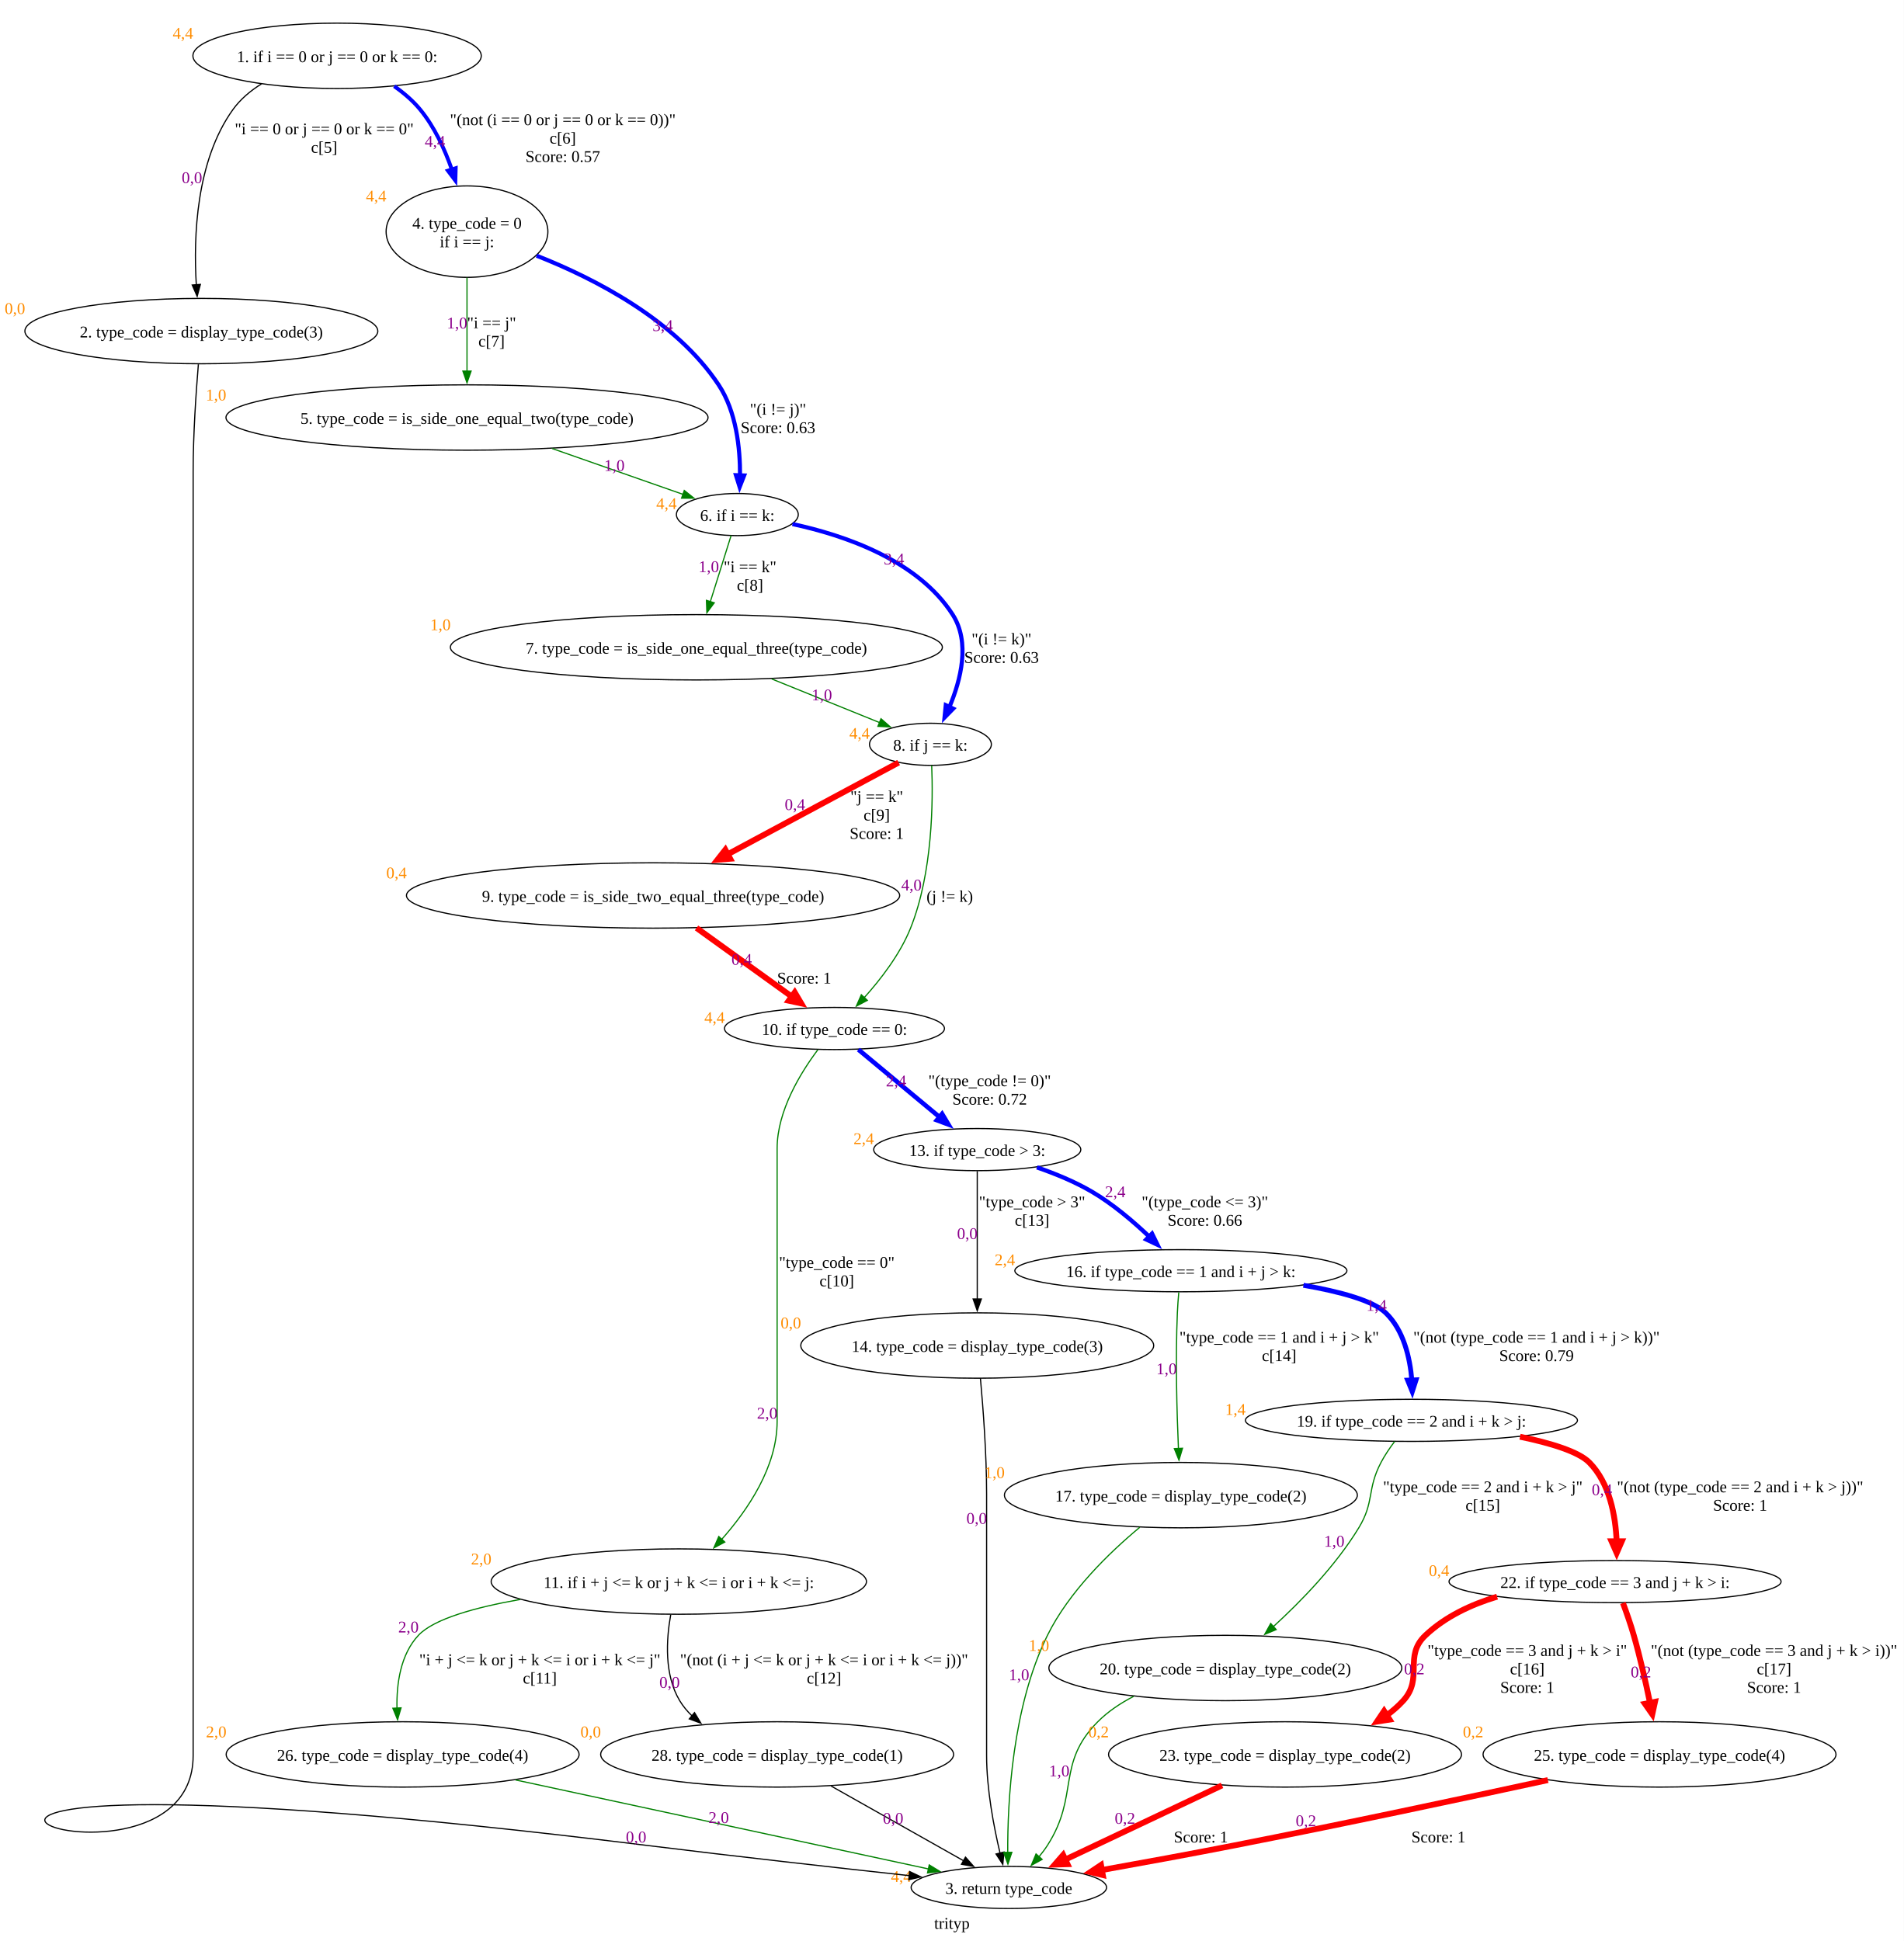
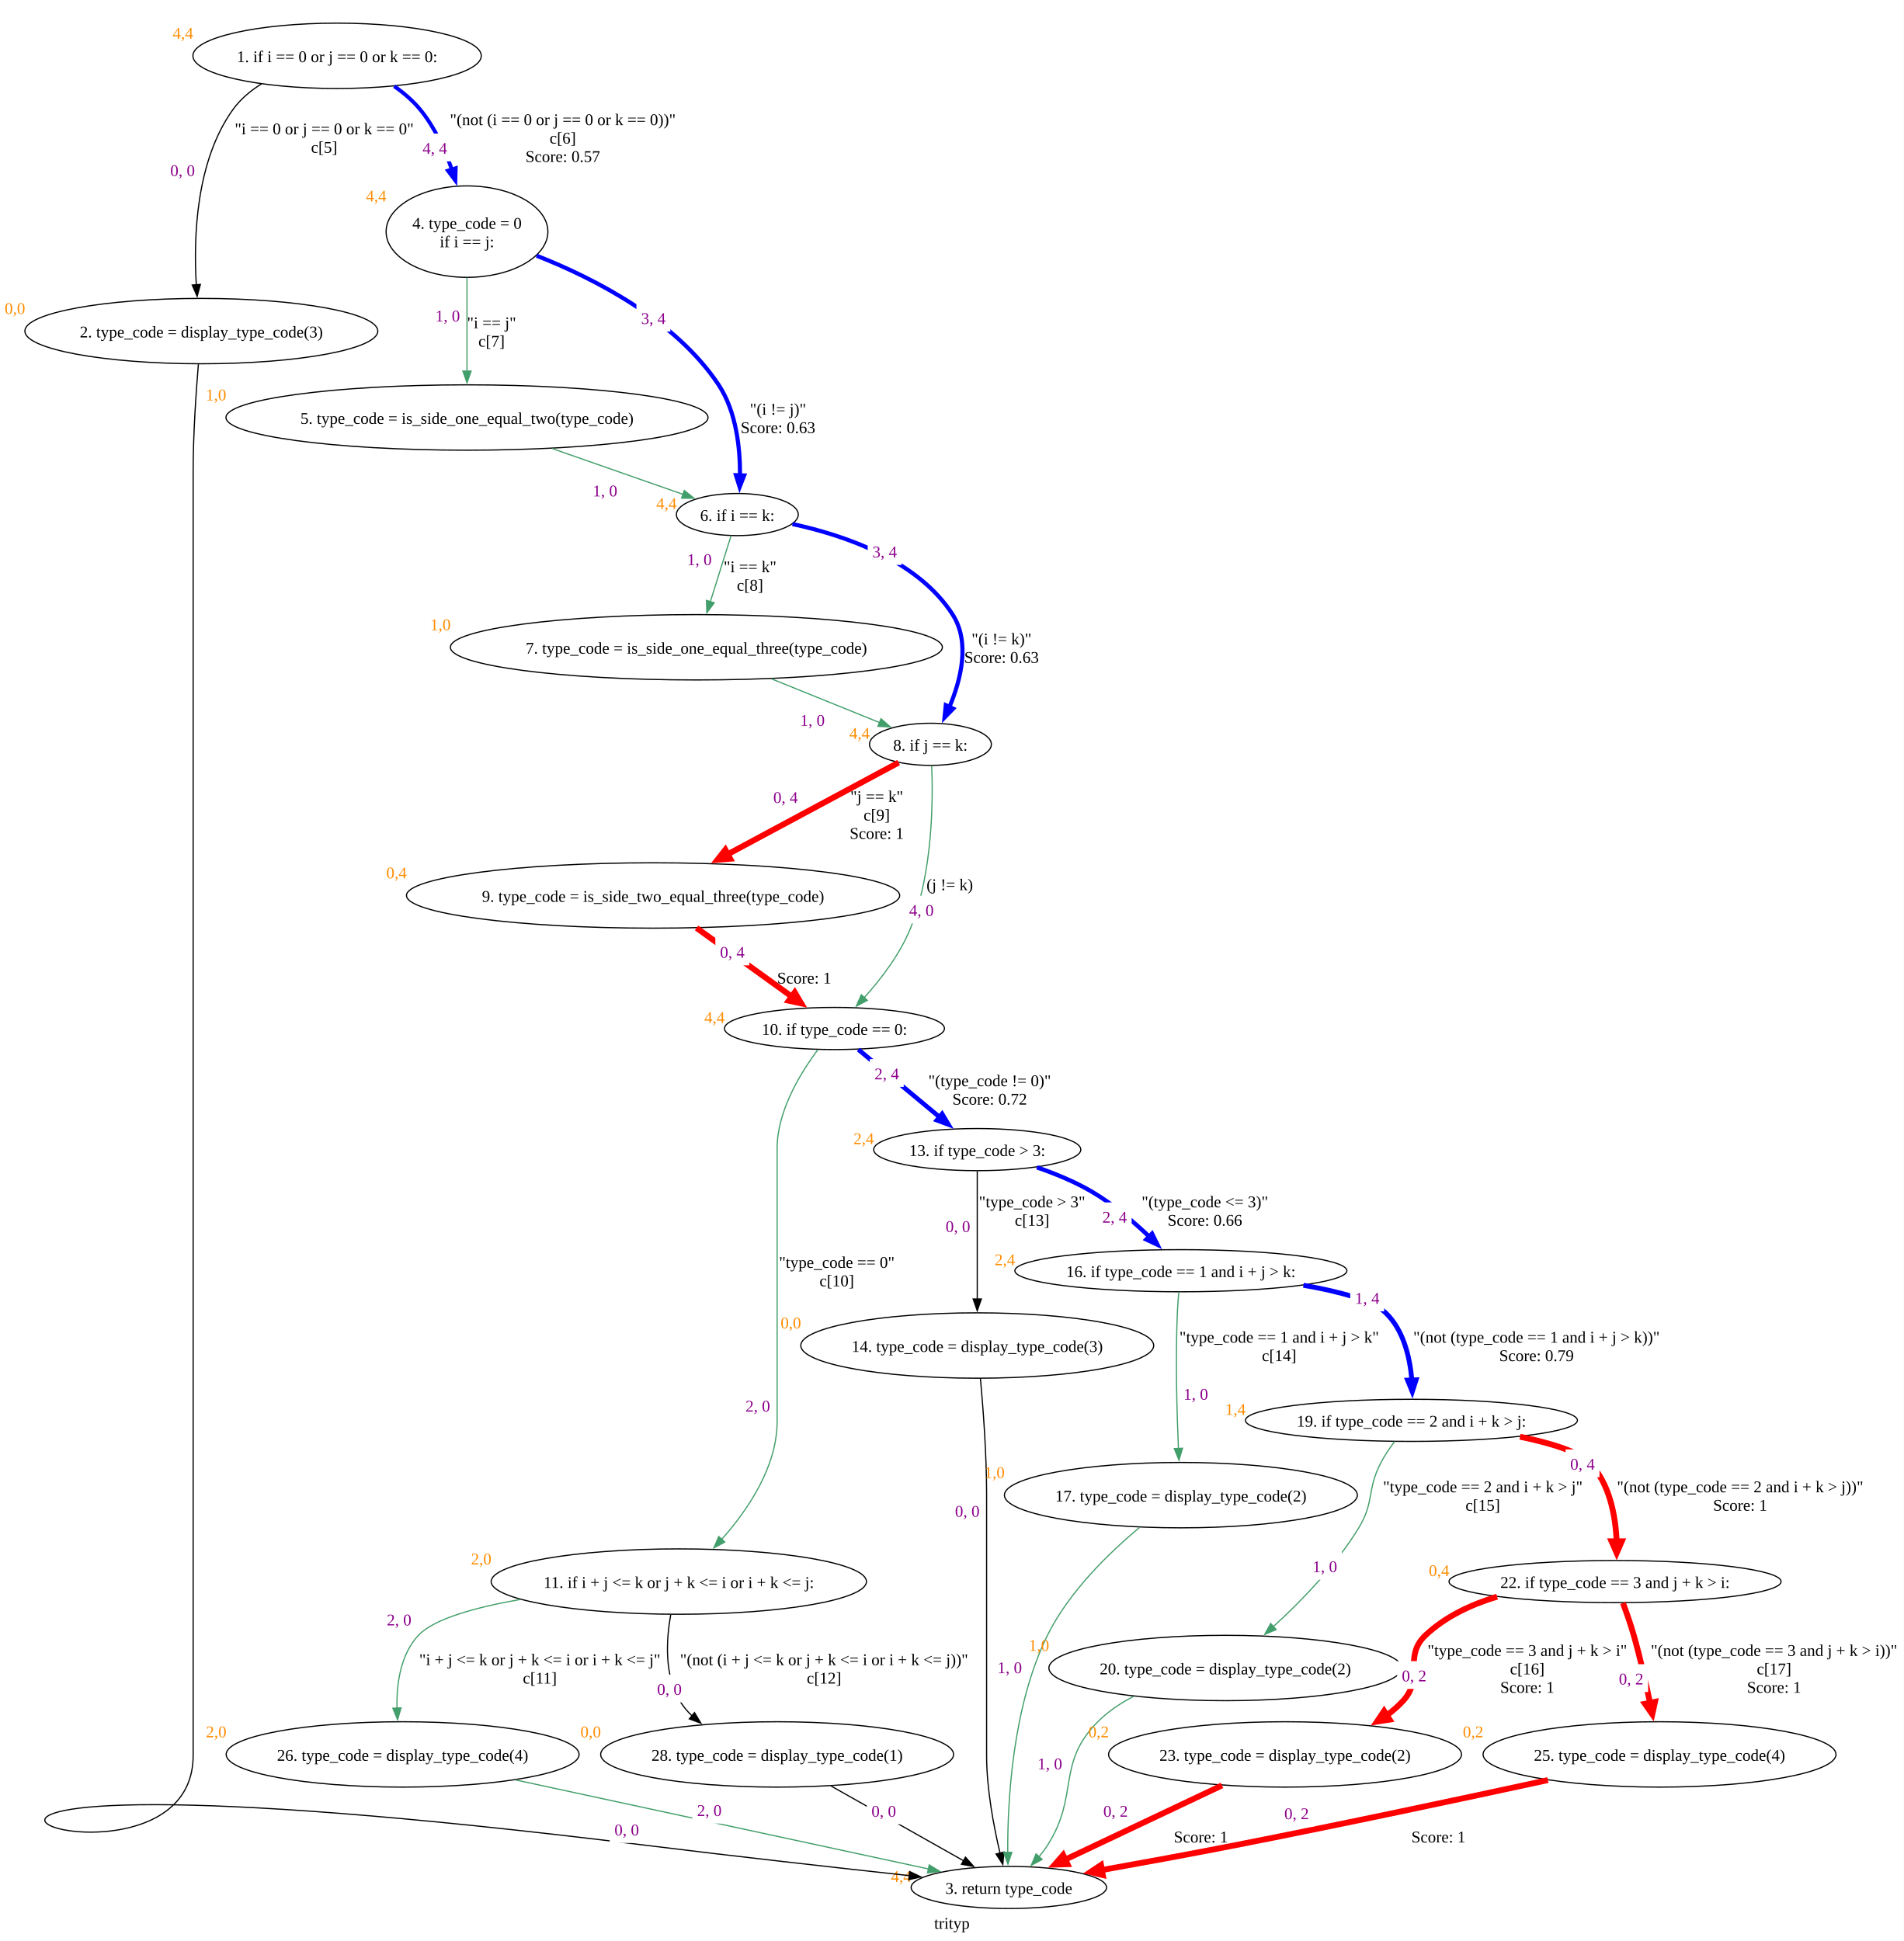
<svg xmlns="http://www.w3.org/2000/svg" width="1627pt" height="1659pt" viewBox="0.00 0.00 1626.79 1658.75">
  <g id="graph0" class="graph" transform="scale(1 1) rotate(0) translate(4 1654.75)">
    <polygon fill="white" stroke="none" points="-4,4 -4,-1654.75 1622.79,-1654.75 1622.79,4 -4,4" />
    <text text-anchor="middle" x="809.39" y="-6.45" font-family="Times New Roman,serif" font-size="14.00">trityp</text>
    <g id="node1" class="node">
      <ellipse fill="none" stroke="black" cx="284.04" cy="-1607.07" rx="123.21" ry="27.93" />
      <text text-anchor="middle" x="284.04" y="-1601.64" font-family="Times New Roman,serif" font-size="14.00">1. if i == 0 or j == 0 or k == 0:</text>
      <text text-anchor="start" x="143.58" y="-1621.7" font-family="Times New Roman,serif" font-size="14.00" fill="darkorange">4,4</text>
    </g>
    <g id="node2" class="node">
      <ellipse fill="none" stroke="black" cx="168.04" cy="-1371.82" rx="150.79" ry="27.93" />
      <text text-anchor="middle" x="168.04" y="-1366.4" font-family="Times New Roman,serif" font-size="14.00">2. type_code = display_type_code(3)</text>
      <text text-anchor="start" x="0" y="-1386.45" font-family="Times New Roman,serif" font-size="14.00" fill="darkorange">0,0</text>
    </g>
    <g id="edge1" class="edge">
      <path fill="none" stroke="black" d="M219.4,-1583.06C210.02,-1577.21 201.4,-1569.99 195.04,-1561.14 163.48,-1517.19 161.25,-1452.37 163.74,-1411.39" />
      <polygon fill="black" stroke="black" points="167.23,-1411.73 164.48,-1401.5 160.25,-1411.21 167.23,-1411.73" />
      <text text-anchor="middle" x="273.04" y="-1539.96" font-family="Times New Roman,serif" font-size="14.00">"i == 0 or j == 0 or k == 0"</text>
      <text text-anchor="middle" x="273.04" y="-1524.21" font-family="Times New Roman,serif" font-size="14.00">c[5]</text>
-       <text text-anchor="start" x="151.27" y="-1498.29" font-family="Times New Roman,serif" font-size="14.00" fill="darkmagenta">0,0</text>
+       <polygon fill="white" stroke="none" points="137.52,-1497.84 137.52,-1521.59 166.52,-1521.59 166.52,-1497.84 137.52,-1497.84" />
+       <text text-anchor="start" x="141.52" y="-1504.29" font-family="Times New Roman,serif" font-size="14.00" fill="darkmagenta">0, 0</text>
    </g>
    <g id="node3" class="node">
      <ellipse fill="none" stroke="black" cx="395.04" cy="-1456.82" rx="69.12" ry="39.07" />
      <text text-anchor="middle" x="395.04" y="-1459.27" font-family="Times New Roman,serif" font-size="14.00">4. type_code = 0</text>
      <text text-anchor="middle" x="395.04" y="-1443.52" font-family="Times New Roman,serif" font-size="14.00">if i == j:</text>
      <text text-anchor="start" x="308.67" y="-1482.59" font-family="Times New Roman,serif" font-size="14.00" fill="darkorange">4,4</text>
    </g>
    <g id="edge2" class="edge">
      <path fill="none" stroke="blue" stroke-width="3.28" d="M332.85,-1581.1C341.01,-1575.36 348.83,-1568.69 355.04,-1561.14 367.22,-1546.32 375.98,-1527.37 382.14,-1509.75" />
      <polygon fill="blue" stroke="blue" stroke-width="3.28" points="385.4,-1511.03 385.11,-1500.44 378.73,-1508.9 385.4,-1511.03" />
      <text text-anchor="middle" x="476.91" y="-1547.84" font-family="Times New Roman,serif" font-size="14.00">"(not (i == 0 or j == 0 or k == 0))"</text>
      <text text-anchor="middle" x="476.91" y="-1532.09" font-family="Times New Roman,serif" font-size="14.00">c[6]</text>
      <text text-anchor="middle" x="476.91" y="-1516.34" font-family="Times New Roman,serif" font-size="14.00"> Score: 0.57</text>
-       <text text-anchor="start" x="358.94" y="-1529.31" font-family="Times New Roman,serif" font-size="14.00" fill="darkmagenta">4,4</text>
+       <polygon fill="white" stroke="none" points="353.07,-1516.86 353.07,-1540.61 382.07,-1540.61 382.07,-1516.86 353.07,-1516.86" />
+       <text text-anchor="start" x="357.07" y="-1523.31" font-family="Times New Roman,serif" font-size="14.00" fill="darkmagenta">4, 4</text>
    </g>
    <g id="node4" class="node">
      <ellipse fill="none" stroke="black" cx="858.04" cy="-41.75" rx="83.5" ry="18" />
      <text text-anchor="middle" x="858.04" y="-36.33" font-family="Times New Roman,serif" font-size="14.00">3. return type_code</text>
      <text text-anchor="start" x="757.29" y="-46.45" font-family="Times New Roman,serif" font-size="14.00" fill="darkorange">4,4</text>
    </g>
    <g id="edge3" class="edge">
      <path fill="none" stroke="black" d="M165.51,-1343.48C163.51,-1319.42 161.04,-1283.43 161.04,-1252.03 161.04,-1252.03 161.04,-1252.03 161.04,-154.43 161.04,0.89 -304.22,-183.46 548.04,-77.75 624.07,-68.32 710.72,-58.63 773.04,-51.84" />
      <polygon fill="black" stroke="black" points="773.32,-55.33 782.88,-50.77 772.57,-48.37 773.32,-55.33" />
-       <text text-anchor="start" x="530.79" y="-80.2" font-family="Times New Roman,serif" font-size="14.00" fill="darkmagenta">0,0</text>
+       <polygon fill="white" stroke="none" points="517.04,-79.75 517.04,-103.5 546.04,-103.5 546.04,-79.75 517.04,-79.75" />
+       <text text-anchor="start" x="521.04" y="-86.2" font-family="Times New Roman,serif" font-size="14.00" fill="darkmagenta">0, 0</text>
    </g>
    <g id="node5" class="node">
      <ellipse fill="none" stroke="black" cx="395.04" cy="-1297.96" rx="205.95" ry="27.93" />
      <text text-anchor="middle" x="395.04" y="-1292.53" font-family="Times New Roman,serif" font-size="14.00">5. type_code = is_side_one_equal_two(type_code)</text>
      <text text-anchor="start" x="171.84" y="-1312.59" font-family="Times New Roman,serif" font-size="14.00" fill="darkorange">1,0</text>
    </g>
    <g id="edge4" class="edge">
-       <path fill="none" stroke="green" d="M395.04,-1417.45C395.04,-1393.13 395.04,-1361.78 395.04,-1337.44" />
-       <polygon fill="green" stroke="green" points="398.54,-1337.63 395.04,-1327.63 391.54,-1337.63 398.54,-1337.63" />
+       <path fill="none" stroke="#429e6a" d="M395.04,-1417.45C395.04,-1393.13 395.04,-1361.78 395.04,-1337.44" />
+       <polygon fill="#429e6a" stroke="#429e6a" points="398.54,-1337.63 395.04,-1327.63 391.54,-1337.63 398.54,-1337.63" />
      <text text-anchor="middle" x="416.04" y="-1374.27" font-family="Times New Roman,serif" font-size="14.00">"i == j"</text>
      <text text-anchor="middle" x="416.04" y="-1358.52" font-family="Times New Roman,serif" font-size="14.00">c[7]</text>
-       <text text-anchor="start" x="377.79" y="-1374.04" font-family="Times New Roman,serif" font-size="14.00" fill="darkmagenta">1,0</text>
+       <polygon fill="white" stroke="none" points="364.04,-1373.59 364.04,-1397.34 393.04,-1397.34 393.04,-1373.59 364.04,-1373.59" />
+       <text text-anchor="start" x="368.04" y="-1380.04" font-family="Times New Roman,serif" font-size="14.00" fill="darkmagenta">1, 0</text>
    </g>
    <g id="node6" class="node">
      <ellipse fill="none" stroke="black" cx="626.04" cy="-1215.03" rx="52.06" ry="18" />
      <text text-anchor="middle" x="626.04" y="-1209.6" font-family="Times New Roman,serif" font-size="14.00">6. if i == k:</text>
      <text text-anchor="start" x="556.73" y="-1219.73" font-family="Times New Roman,serif" font-size="14.00" fill="darkorange">4,4</text>
    </g>
    <g id="edge5" class="edge">
      <path fill="none" stroke="blue" stroke-width="3.52" d="M454.51,-1436.26C504.46,-1416.57 573.38,-1381.12 610.04,-1325.89 625.21,-1303.03 628.46,-1271.64 628.35,-1248.26" />
      <polygon fill="blue" stroke="blue" stroke-width="3.52" points="631.86,-1248.42 628.01,-1238.55 624.86,-1248.67 631.86,-1248.42" />
      <text text-anchor="middle" x="660.79" y="-1300.41" font-family="Times New Roman,serif" font-size="14.00">"(i != j)"</text>
      <text text-anchor="middle" x="660.79" y="-1284.66" font-family="Times New Roman,serif" font-size="14.00"> Score: 0.63</text>
-       <text text-anchor="start" x="553.55" y="-1371.89" font-family="Times New Roman,serif" font-size="14.00" fill="darkmagenta">3,4</text>
+       <polygon fill="white" stroke="none" points="539.8,-1371.44 539.8,-1395.19 568.8,-1395.19 568.8,-1371.44 539.8,-1371.44" />
+       <text text-anchor="start" x="543.8" y="-1377.89" font-family="Times New Roman,serif" font-size="14.00" fill="darkmagenta">3, 4</text>
    </g>
    <g id="edge6" class="edge">
-       <path fill="none" stroke="green" d="M467.81,-1271.46C504.37,-1258.66 547.57,-1243.52 579.59,-1232.3" />
-       <polygon fill="green" stroke="green" points="580.71,-1235.62 588.99,-1229.01 578.39,-1229.01 580.71,-1235.62" />
-       <text text-anchor="start" x="512.23" y="-1252.31" font-family="Times New Roman,serif" font-size="14.00" fill="darkmagenta">1,0</text>
+       <path fill="none" stroke="#429e6a" d="M467.81,-1271.46C504.37,-1258.66 547.57,-1243.52 579.59,-1232.3" />
+       <polygon fill="#429e6a" stroke="#429e6a" points="580.71,-1235.62 588.99,-1229.01 578.39,-1229.01 580.71,-1235.62" />
+       <polygon fill="white" stroke="none" points="498.48,-1224.11 498.48,-1247.86 527.48,-1247.86 527.48,-1224.11 498.48,-1224.11" />
+       <text text-anchor="start" x="502.48" y="-1230.56" font-family="Times New Roman,serif" font-size="14.00" fill="darkmagenta">1, 0</text>
    </g>
    <g id="node7" class="node">
      <ellipse fill="none" stroke="black" cx="591.04" cy="-1101.6" rx="210.19" ry="27.93" />
      <text text-anchor="middle" x="591.04" y="-1096.17" font-family="Times New Roman,serif" font-size="14.00">7. type_code = is_side_one_equal_three(type_code)</text>
      <text text-anchor="start" x="363.6" y="-1116.23" font-family="Times New Roman,serif" font-size="14.00" fill="darkorange">1,0</text>
    </g>
    <g id="edge7" class="edge">
-       <path fill="none" stroke="green" d="M620.72,-1197.1C616.02,-1182.14 609,-1159.77 602.96,-1140.55" />
-       <polygon fill="green" stroke="green" points="606.33,-1139.61 600,-1131.12 599.65,-1141.71 606.33,-1139.61" />
+       <path fill="none" stroke="#429e6a" d="M620.72,-1197.1C616.02,-1182.14 609,-1159.77 602.96,-1140.55" />
+       <polygon fill="#429e6a" stroke="#429e6a" points="606.33,-1139.61 600,-1131.12 599.65,-1141.71 606.33,-1139.61" />
      <text text-anchor="middle" x="636.91" y="-1165.73" font-family="Times New Roman,serif" font-size="14.00">"i == k"</text>
      <text text-anchor="middle" x="636.91" y="-1149.98" font-family="Times New Roman,serif" font-size="14.00">c[8]</text>
-       <text text-anchor="start" x="592.89" y="-1165.86" font-family="Times New Roman,serif" font-size="14.00" fill="darkmagenta">1,0</text>
+       <polygon fill="white" stroke="none" points="579.14,-1165.41 579.14,-1189.16 608.14,-1189.16 608.14,-1165.41 579.14,-1165.41" />
+       <text text-anchor="start" x="583.14" y="-1171.86" font-family="Times New Roman,serif" font-size="14.00" fill="darkmagenta">1, 0</text>
    </g>
    <g id="node8" class="node">
      <ellipse fill="none" stroke="black" cx="791.04" cy="-1018.67" rx="52.06" ry="18" />
      <text text-anchor="middle" x="791.04" y="-1013.24" font-family="Times New Roman,serif" font-size="14.00">8. if j == k:</text>
      <text text-anchor="start" x="721.73" y="-1023.37" font-family="Times New Roman,serif" font-size="14.00" fill="darkorange">4,4</text>
    </g>
    <g id="edge8" class="edge">
      <path fill="none" stroke="blue" stroke-width="3.52" d="M673.11,-1206.92C717,-1197.51 780.06,-1176.28 810.04,-1129.53 825.2,-1105.89 817.07,-1073.77 807.19,-1050.36" />
      <polygon fill="blue" stroke="blue" stroke-width="3.52" points="810.49,-1049.15 803.09,-1041.57 804.15,-1052.12 810.49,-1049.15" />
      <text text-anchor="middle" x="851.79" y="-1104.05" font-family="Times New Roman,serif" font-size="14.00">"(i != k)"</text>
      <text text-anchor="middle" x="851.79" y="-1088.3" font-family="Times New Roman,serif" font-size="14.00"> Score: 0.63</text>
-       <text text-anchor="start" x="751.18" y="-1172.42" font-family="Times New Roman,serif" font-size="14.00" fill="darkmagenta">3,4</text>
+       <polygon fill="white" stroke="none" points="737.43,-1171.97 737.43,-1195.72 766.43,-1195.72 766.43,-1171.97 737.43,-1171.97" />
+       <text text-anchor="start" x="741.43" y="-1178.42" font-family="Times New Roman,serif" font-size="14.00" fill="darkmagenta">3, 4</text>
    </g>
    <g id="edge9" class="edge">
-       <path fill="none" stroke="green" d="M655.42,-1074.55C685.53,-1062.36 720.6,-1048.17 747.53,-1037.27" />
-       <polygon fill="green" stroke="green" points="748.8,-1040.54 756.76,-1033.54 746.17,-1034.05 748.8,-1040.54" />
-       <text text-anchor="start" x="689.5" y="-1056.22" font-family="Times New Roman,serif" font-size="14.00" fill="darkmagenta">1,0</text>
+       <path fill="none" stroke="#429e6a" d="M655.42,-1074.55C685.53,-1062.36 720.6,-1048.17 747.53,-1037.27" />
+       <polygon fill="#429e6a" stroke="#429e6a" points="748.8,-1040.54 756.76,-1033.54 746.17,-1034.05 748.8,-1040.54" />
+       <polygon fill="white" stroke="none" points="675.75,-1028.02 675.75,-1051.77 704.75,-1051.77 704.75,-1028.02 675.75,-1028.02" />
+       <text text-anchor="start" x="679.75" y="-1034.47" font-family="Times New Roman,serif" font-size="14.00" fill="darkmagenta">1, 0</text>
    </g>
    <g id="node9" class="node">
      <ellipse fill="none" stroke="black" cx="554.04" cy="-889.49" rx="210.72" ry="27.93" />
      <text text-anchor="middle" x="554.04" y="-884.06" font-family="Times New Roman,serif" font-size="14.00">9. type_code = is_side_two_equal_three(type_code)</text>
      <text text-anchor="start" x="326.07" y="-904.12" font-family="Times New Roman,serif" font-size="14.00" fill="darkorange">0,4</text>
    </g>
    <g id="edge10" class="edge">
      <path fill="none" stroke="red" stroke-width="5" d="M763.85,-1003.08C728.48,-984.1 665.57,-950.34 617.84,-924.72" />
      <polygon fill="red" stroke="red" stroke-width="5" points="619.93,-920.88 609.05,-920.01 615.79,-928.59 619.93,-920.88" />
      <text text-anchor="middle" x="745.16" y="-969.37" font-family="Times New Roman,serif" font-size="14.00">"j == k"</text>
      <text text-anchor="middle" x="745.16" y="-953.62" font-family="Times New Roman,serif" font-size="14.00">c[9]</text>
      <text text-anchor="middle" x="745.16" y="-937.87" font-family="Times New Roman,serif" font-size="14.00"> Score: 1</text>
-       <text text-anchor="start" x="666.52" y="-962.55" font-family="Times New Roman,serif" font-size="14.00" fill="darkmagenta">0,4</text>
+       <polygon fill="white" stroke="none" points="652.77,-962.1 652.77,-985.85 681.77,-985.85 681.77,-962.1 652.77,-962.1" />
+       <text text-anchor="start" x="656.77" y="-968.55" font-family="Times New Roman,serif" font-size="14.00" fill="darkmagenta">0, 4</text>
    </g>
    <g id="node10" class="node">
      <ellipse fill="none" stroke="black" cx="709.04" cy="-775.81" rx="93.98" ry="18" />
      <text text-anchor="middle" x="709.04" y="-770.38" font-family="Times New Roman,serif" font-size="14.00">10. if type_code == 0:</text>
      <text text-anchor="start" x="597.81" y="-780.51" font-family="Times New Roman,serif" font-size="14.00" fill="darkorange">4,4</text>
    </g>
    <g id="edge11" class="edge">
-       <path fill="none" stroke="green" d="M792.12,-1000.54C793.34,-971.02 793.12,-909.13 774.04,-861.56 765.07,-839.19 748.46,-817.7 734.28,-801.95" />
-       <polygon fill="green" stroke="green" points="737.12,-799.87 727.74,-794.93 732,-804.64 737.12,-799.87" />
-       <text text-anchor="middle" x="807.54" y="-884.06" font-family="Times New Roman,serif" font-size="14.00">(j != k)</text>
-       <text text-anchor="start" x="766.08" y="-893.77" font-family="Times New Roman,serif" font-size="14.00" fill="darkmagenta">4,0</text>
+       <path fill="none" stroke="#429e6a" d="M792.12,-1000.54C793.34,-971.02 793.12,-909.13 774.04,-861.56 765.07,-839.19 748.46,-817.7 734.28,-801.95" />
+       <polygon fill="#429e6a" stroke="#429e6a" points="737.12,-799.87 727.74,-794.93 732,-804.64 737.12,-799.87" />
+       <text text-anchor="middle" x="807.54" y="-894.06" font-family="Times New Roman,serif" font-size="14.00">(j != k)</text>
+       <polygon fill="white" stroke="none" points="768.83,-865.57 768.83,-889.32 797.83,-889.32 797.83,-865.57 768.83,-865.57" />
+       <text text-anchor="start" x="772.83" y="-872.02" font-family="Times New Roman,serif" font-size="14.00" fill="darkmagenta">4, 0</text>
    </g>
    <g id="edge12" class="edge">
      <path fill="none" stroke="red" stroke-width="5" d="M591.17,-861.74C615.84,-843.96 648.08,-820.73 672.61,-803.05" />
      <polygon fill="red" stroke="red" stroke-width="5" points="675.08,-806.67 680.63,-797.27 669.96,-799.57 675.08,-806.67" />
      <text text-anchor="middle" x="683.16" y="-814.26" font-family="Times New Roman,serif" font-size="14.00"> Score: 1</text>
-       <text text-anchor="start" x="621.01" y="-830.25" font-family="Times New Roman,serif" font-size="14.00" fill="darkmagenta">0,4</text>
+       <polygon fill="white" stroke="none" points="607.26,-829.8 607.26,-853.55 636.26,-853.55 636.26,-829.8 607.26,-829.8" />
+       <text text-anchor="start" x="611.26" y="-836.25" font-family="Times New Roman,serif" font-size="14.00" fill="darkmagenta">0, 4</text>
    </g>
    <g id="node11" class="node">
      <ellipse fill="none" stroke="black" cx="576.04" cy="-303.15" rx="160.34" ry="27.93" />
      <text text-anchor="middle" x="576.04" y="-297.73" font-family="Times New Roman,serif" font-size="14.00">11. if i + j &lt;= k or j + k &lt;= i or i + k &lt;= j:</text>
      <text text-anchor="start" x="398.45" y="-317.78" font-family="Times New Roman,serif" font-size="14.00" fill="darkorange">2,0</text>
    </g>
    <g id="edge13" class="edge">
-       <path fill="none" stroke="green" d="M694.87,-757.69C680.4,-738.42 660.04,-705.59 660.04,-673.31 660.04,-673.31 660.04,-673.31 660.04,-439.94 660.04,-401.34 635.18,-364.55 612.51,-339.03" />
-       <polygon fill="green" stroke="green" points="615.32,-336.92 605.97,-331.93 610.18,-341.66 615.32,-336.92" />
+       <path fill="none" stroke="#429e6a" d="M694.87,-757.69C680.4,-738.42 660.04,-705.59 660.04,-673.31 660.04,-673.31 660.04,-673.31 660.04,-439.94 660.04,-401.34 635.18,-364.55 612.51,-339.03" />
+       <polygon fill="#429e6a" stroke="#429e6a" points="615.32,-336.92 605.97,-331.93 610.18,-341.66 615.32,-336.92" />
      <text text-anchor="middle" x="711.04" y="-571.26" font-family="Times New Roman,serif" font-size="14.00">"type_code == 0"</text>
      <text text-anchor="middle" x="711.04" y="-555.51" font-family="Times New Roman,serif" font-size="14.00">c[10]</text>
-       <text text-anchor="start" x="642.79" y="-442.39" font-family="Times New Roman,serif" font-size="14.00" fill="darkmagenta">2,0</text>
+       <polygon fill="white" stroke="none" points="629.04,-441.94 629.04,-465.69 658.04,-465.69 658.04,-441.94 629.04,-441.94" />
+       <text text-anchor="start" x="633.04" y="-448.39" font-family="Times New Roman,serif" font-size="14.00" fill="darkmagenta">2, 0</text>
    </g>
    <g id="node12" class="node">
      <ellipse fill="none" stroke="black" cx="831.04" cy="-672.31" rx="88.49" ry="18" />
      <text text-anchor="middle" x="831.04" y="-666.88" font-family="Times New Roman,serif" font-size="14.00">13. if type_code &gt; 3:</text>
      <text text-anchor="start" x="725.3" y="-677.01" font-family="Times New Roman,serif" font-size="14.00" fill="darkorange">2,4</text>
    </g>
    <g id="edge14" class="edge">
      <path fill="none" stroke="blue" stroke-width="3.88" d="M729.46,-757.82C748.4,-742.06 776.89,-718.36 798.88,-700.06" />
      <polygon fill="blue" stroke="blue" stroke-width="3.88" points="801,-702.85 806.44,-693.77 796.52,-697.47 801,-702.85" />
      <text text-anchor="middle" x="841.66" y="-726.51" font-family="Times New Roman,serif" font-size="14.00">"(type_code != 0)"</text>
      <text text-anchor="middle" x="841.66" y="-710.76" font-family="Times New Roman,serif" font-size="14.00"> Score: 0.72</text>
-       <text text-anchor="start" x="752.98" y="-726.35" font-family="Times New Roman,serif" font-size="14.00" fill="darkmagenta">2,4</text>
+       <polygon fill="white" stroke="none" points="739.23,-725.9 739.23,-749.65 768.23,-749.65 768.23,-725.9 739.23,-725.9" />
+       <text text-anchor="start" x="743.23" y="-732.35" font-family="Times New Roman,serif" font-size="14.00" fill="darkmagenta">2, 4</text>
    </g>
    <g id="node13" class="node">
      <ellipse fill="none" stroke="black" cx="340.04" cy="-155.43" rx="150.79" ry="27.93" />
      <text text-anchor="middle" x="340.04" y="-150.01" font-family="Times New Roman,serif" font-size="14.00">26. type_code = display_type_code(4)</text>
      <text text-anchor="start" x="172" y="-170.06" font-family="Times New Roman,serif" font-size="14.00" fill="darkorange">2,0</text>
    </g>
    <g id="edge15" class="edge">
-       <path fill="none" stroke="green" d="M440.58,-287.89C401.89,-281.06 366.63,-271.21 353.54,-257.22 338.24,-240.88 334.79,-215.99 335.2,-195.04" />
-       <polygon fill="green" stroke="green" points="338.69,-195.25 335.72,-185.08 331.7,-194.88 338.69,-195.25" />
+       <path fill="none" stroke="#429e6a" d="M440.58,-287.89C401.89,-281.06 366.63,-271.21 353.54,-257.22 338.24,-240.88 334.79,-215.99 335.2,-195.04" />
+       <polygon fill="#429e6a" stroke="#429e6a" points="338.69,-195.25 335.72,-185.08 331.7,-194.88 338.69,-195.25" />
      <text text-anchor="middle" x="457.29" y="-231.74" font-family="Times New Roman,serif" font-size="14.00">"i + j &lt;= k or j + k &lt;= i or i + k &lt;= j"</text>
      <text text-anchor="middle" x="457.29" y="-215.99" font-family="Times New Roman,serif" font-size="14.00">c[11]</text>
-       <text text-anchor="start" x="336.28" y="-259.66" font-family="Times New Roman,serif" font-size="14.00" fill="darkmagenta">2,0</text>
+       <polygon fill="white" stroke="none" points="322.53,-259.21 322.53,-282.96 351.53,-282.96 351.53,-259.21 322.53,-259.21" />
+       <text text-anchor="start" x="326.53" y="-265.66" font-family="Times New Roman,serif" font-size="14.00" fill="darkmagenta">2, 0</text>
    </g>
    <g id="node14" class="node">
      <ellipse fill="none" stroke="black" cx="660.04" cy="-155.43" rx="150.79" ry="27.93" />
      <text text-anchor="middle" x="660.04" y="-150.01" font-family="Times New Roman,serif" font-size="14.00">28. type_code = display_type_code(1)</text>
      <text text-anchor="start" x="492" y="-170.06" font-family="Times New Roman,serif" font-size="14.00" fill="darkorange">0,0</text>
    </g>
    <g id="edge16" class="edge">
      <path fill="none" stroke="black" d="M569.12,-274.88C565.25,-253.36 563.53,-223.4 576.79,-201.36 579.66,-196.6 583.22,-192.31 587.24,-188.45" />
      <polygon fill="black" stroke="black" points="589.45,-191.17 594.92,-182.1 584.98,-185.78 589.45,-191.17" />
      <text text-anchor="middle" x="700.16" y="-231.74" font-family="Times New Roman,serif" font-size="14.00">"(not (i + j &lt;= k or j + k &lt;= i or i + k &lt;= j))"</text>
      <text text-anchor="middle" x="700.16" y="-215.99" font-family="Times New Roman,serif" font-size="14.00">c[12]</text>
-       <text text-anchor="start" x="559.39" y="-212.34" font-family="Times New Roman,serif" font-size="14.00" fill="darkmagenta">0,0</text>
+       <polygon fill="white" stroke="none" points="553.51,-199.89 553.51,-223.64 582.51,-223.64 582.51,-199.89 553.51,-199.89" />
+       <text text-anchor="start" x="557.51" y="-206.34" font-family="Times New Roman,serif" font-size="14.00" fill="darkmagenta">0, 0</text>
    </g>
    <g id="node15" class="node">
      <ellipse fill="none" stroke="black" cx="831.04" cy="-504.88" rx="150.79" ry="27.93" />
      <text text-anchor="middle" x="831.04" y="-499.45" font-family="Times New Roman,serif" font-size="14.00">14. type_code = display_type_code(3)</text>
      <text text-anchor="start" x="663" y="-519.51" font-family="Times New Roman,serif" font-size="14.00" fill="darkorange">0,0</text>
    </g>
    <g id="edge19" class="edge">
      <path fill="none" stroke="black" d="M831.04,-653.91C831.04,-628.05 831.04,-578.8 831.04,-544.23" />
      <polygon fill="black" stroke="black" points="834.54,-544.63 831.04,-534.63 827.54,-544.63 834.54,-544.63" />
      <text text-anchor="middle" x="877.91" y="-623.01" font-family="Times New Roman,serif" font-size="14.00">"type_code &gt; 3"</text>
      <text text-anchor="middle" x="877.91" y="-607.26" font-family="Times New Roman,serif" font-size="14.00">c[13]</text>
-       <text text-anchor="start" x="813.79" y="-595.88" font-family="Times New Roman,serif" font-size="14.00" fill="darkmagenta">0,0</text>
+       <polygon fill="white" stroke="none" points="800.04,-595.43 800.04,-619.18 829.04,-619.18 829.04,-595.43 800.04,-595.43" />
+       <text text-anchor="start" x="804.04" y="-601.88" font-family="Times New Roman,serif" font-size="14.00" fill="darkmagenta">0, 0</text>
    </g>
    <g id="node16" class="node">
      <ellipse fill="none" stroke="black" cx="1005.04" cy="-568.81" rx="141.88" ry="18" />
      <text text-anchor="middle" x="1005.04" y="-563.38" font-family="Times New Roman,serif" font-size="14.00">16. if type_code == 1 and i + j &gt; k:</text>
      <text text-anchor="start" x="845.91" y="-573.51" font-family="Times New Roman,serif" font-size="14.00" fill="darkorange">2,4</text>
    </g>
    <g id="edge20" class="edge">
      <path fill="none" stroke="blue" stroke-width="3.64" d="M882.01,-657.15C897.66,-651.76 914.55,-644.81 929.04,-636.31 946.81,-625.87 964.29,-610.99 978,-597.96" />
      <polygon fill="blue" stroke="blue" stroke-width="3.64" points="980.39,-600.51 985.06,-591 975.48,-595.53 980.39,-600.51" />
      <text text-anchor="middle" x="1025.54" y="-623.01" font-family="Times New Roman,serif" font-size="14.00">"(type_code &lt;= 3)"</text>
      <text text-anchor="middle" x="1025.54" y="-607.26" font-family="Times New Roman,serif" font-size="14.00"> Score: 0.66</text>
-       <text text-anchor="start" x="940.21" y="-631.62" font-family="Times New Roman,serif" font-size="14.00" fill="darkmagenta">2,4</text>
+       <polygon fill="white" stroke="none" points="933.96,-603.42 933.96,-627.17 962.96,-627.17 962.96,-603.42 933.96,-603.42" />
+       <text text-anchor="start" x="937.96" y="-609.87" font-family="Times New Roman,serif" font-size="14.00" fill="darkmagenta">2, 4</text>
    </g>
    <g id="edge17" class="edge">
-       <path fill="none" stroke="green" d="M436.56,-133.62C539.16,-111.5 698.81,-77.08 789.32,-57.57" />
-       <polygon fill="green" stroke="green" points="790.02,-60.99 799.06,-55.47 788.55,-54.15 790.02,-60.99" />
-       <text text-anchor="start" x="601.35" y="-96.82" font-family="Times New Roman,serif" font-size="14.00" fill="darkmagenta">2,0</text>
+       <path fill="none" stroke="#429e6a" d="M436.56,-133.62C539.16,-111.5 698.81,-77.08 789.32,-57.57" />
+       <polygon fill="#429e6a" stroke="#429e6a" points="790.02,-60.99 799.06,-55.47 788.55,-54.15 790.02,-60.99" />
+       <polygon fill="white" stroke="none" points="587.6,-96.37 587.6,-120.12 616.6,-120.12 616.6,-96.37 587.6,-96.37" />
+       <text text-anchor="start" x="591.6" y="-102.82" font-family="Times New Roman,serif" font-size="14.00" fill="darkmagenta">2, 0</text>
    </g>
    <g id="edge18" class="edge">
      <path fill="none" stroke="black" d="M706.21,-128.39C740.55,-109.02 786.88,-82.89 819.29,-64.6" />
      <polygon fill="black" stroke="black" points="820.99,-67.67 827.98,-59.71 817.55,-61.57 820.99,-67.67" />
-       <text text-anchor="start" x="750.42" y="-96.17" font-family="Times New Roman,serif" font-size="14.00" fill="darkmagenta">0,0</text>
+       <polygon fill="white" stroke="none" points="736.67,-95.72 736.67,-119.47 765.67,-119.47 765.67,-95.72 736.67,-95.72" />
+       <text text-anchor="start" x="740.67" y="-102.17" font-family="Times New Roman,serif" font-size="14.00" fill="darkmagenta">0, 0</text>
    </g>
    <g id="edge21" class="edge">
      <path fill="none" stroke="black" d="M833.75,-476.9C836.07,-451.44 839.04,-412.17 839.04,-378.01 839.04,-378.01 839.04,-378.01 839.04,-154.43 839.04,-125.76 845.2,-93.52 850.51,-71.08" />
      <polygon fill="black" stroke="black" points="853.88,-72.02 852.88,-61.47 847.08,-70.34 853.88,-72.02" />
-       <text text-anchor="start" x="821.79" y="-352.52" font-family="Times New Roman,serif" font-size="14.00" fill="darkmagenta">0,0</text>
+       <polygon fill="white" stroke="none" points="808.04,-352.07 808.04,-375.82 837.04,-375.82 837.04,-352.07 808.04,-352.07" />
+       <text text-anchor="start" x="812.04" y="-358.52" font-family="Times New Roman,serif" font-size="14.00" fill="darkmagenta">0, 0</text>
    </g>
    <g id="node17" class="node">
      <ellipse fill="none" stroke="black" cx="1005.04" cy="-377.01" rx="150.79" ry="27.93" />
      <text text-anchor="middle" x="1005.04" y="-371.59" font-family="Times New Roman,serif" font-size="14.00">17. type_code = display_type_code(2)</text>
      <text text-anchor="start" x="837" y="-391.64" font-family="Times New Roman,serif" font-size="14.00" fill="darkorange">1,0</text>
    </g>
    <g id="edge22" class="edge">
-       <path fill="none" stroke="green" d="M1003.25,-550.38C1002.75,-544.77 1002.28,-538.53 1002.04,-532.81 1000.35,-493.28 1001.59,-448.03 1002.96,-416.71" />
-       <polygon fill="green" stroke="green" points="1006.44,-417.09 1003.41,-406.94 999.45,-416.77 1006.44,-417.09" />
+       <path fill="none" stroke="#429e6a" d="M1003.25,-550.38C1002.75,-544.77 1002.28,-538.53 1002.04,-532.81 1000.35,-493.28 1001.59,-448.03 1002.96,-416.71" />
+       <polygon fill="#429e6a" stroke="#429e6a" points="1006.44,-417.09 1003.41,-406.94 999.45,-416.77 1006.44,-417.09" />
      <text text-anchor="middle" x="1089.04" y="-507.33" font-family="Times New Roman,serif" font-size="14.00">"type_code == 1 and i + j &gt; k"</text>
      <text text-anchor="middle" x="1089.04" y="-491.58" font-family="Times New Roman,serif" font-size="14.00">c[14]</text>
-       <text text-anchor="start" x="984.03" y="-480.3" font-family="Times New Roman,serif" font-size="14.00" fill="darkmagenta">1,0</text>
+       <polygon fill="white" stroke="none" points="1003.28,-452.1 1003.28,-475.85 1032.28,-475.85 1032.28,-452.1 1003.28,-452.1" />
+       <text text-anchor="start" x="1007.28" y="-458.55" font-family="Times New Roman,serif" font-size="14.00" fill="darkmagenta">1, 0</text>
    </g>
    <g id="node18" class="node">
      <ellipse fill="none" stroke="black" cx="1202.04" cy="-440.94" rx="141.88" ry="18" />
      <text text-anchor="middle" x="1202.04" y="-435.52" font-family="Times New Roman,serif" font-size="14.00">19. if type_code == 2 and i + k &gt; j:</text>
      <text text-anchor="start" x="1042.91" y="-445.64" font-family="Times New Roman,serif" font-size="14.00" fill="darkorange">1,4</text>
    </g>
    <g id="edge23" class="edge">
      <path fill="none" stroke="blue" stroke-width="4.16" d="M1109.76,-556.37C1140.59,-551 1169.04,-543.38 1180.04,-532.81 1195.35,-518.1 1200.76,-494.69 1202.39,-475.32" />
      <polygon fill="blue" stroke="blue" stroke-width="4.16" points="1206.02,-475.55 1202.76,-465.42 1198.75,-475.28 1206.02,-475.55" />
      <text text-anchor="middle" x="1308.91" y="-507.33" font-family="Times New Roman,serif" font-size="14.00">"(not (type_code == 1 and i + j &gt; k))"</text>
      <text text-anchor="middle" x="1308.91" y="-491.58" font-family="Times New Roman,serif" font-size="14.00"> Score: 0.79</text>
-       <text text-anchor="start" x="1163.5" y="-534.56" font-family="Times New Roman,serif" font-size="14.00" fill="darkmagenta">1,4</text>
+       <polygon fill="white" stroke="none" points="1149.75,-534.11 1149.75,-557.86 1178.75,-557.86 1178.75,-534.11 1149.75,-534.11" />
+       <text text-anchor="start" x="1153.75" y="-540.56" font-family="Times New Roman,serif" font-size="14.00" fill="darkmagenta">1, 4</text>
    </g>
    <g id="edge24" class="edge">
-       <path fill="none" stroke="green" d="M969.95,-349.57C943.76,-327.79 909.46,-294.51 891.04,-257.22 860.9,-196.2 856.87,-114.49 857.1,-71.68" />
-       <polygon fill="green" stroke="green" points="860.6,-71.77 857.25,-61.72 853.6,-71.66 860.6,-71.77" />
-       <text text-anchor="start" x="858" y="-218.85" font-family="Times New Roman,serif" font-size="14.00" fill="darkmagenta">1,0</text>
+       <path fill="none" stroke="#429e6a" d="M969.95,-349.57C943.76,-327.79 909.46,-294.51 891.04,-257.22 860.9,-196.2 856.87,-114.49 857.1,-71.68" />
+       <polygon fill="#429e6a" stroke="#429e6a" points="860.6,-71.77 857.25,-61.72 853.6,-71.66 860.6,-71.77" />
+       <polygon fill="white" stroke="none" points="844.25,-218.4 844.25,-242.15 873.25,-242.15 873.25,-218.4 844.25,-218.4" />
+       <text text-anchor="start" x="848.25" y="-224.85" font-family="Times New Roman,serif" font-size="14.00" fill="darkmagenta">1, 0</text>
    </g>
    <g id="node19" class="node">
      <ellipse fill="none" stroke="black" cx="1043.04" cy="-229.29" rx="150.79" ry="27.93" />
      <text text-anchor="middle" x="1043.04" y="-223.87" font-family="Times New Roman,serif" font-size="14.00">20. type_code = display_type_code(2)</text>
      <text text-anchor="start" x="875" y="-243.92" font-family="Times New Roman,serif" font-size="14.00" fill="darkorange">1,0</text>
    </g>
    <g id="edge25" class="edge">
-       <path fill="none" stroke="green" d="M1187.68,-422.85C1183.54,-417.37 1179.28,-411.11 1176.04,-404.94 1163.85,-381.73 1170.66,-371.49 1157.04,-349.08 1137.51,-316.97 1107.97,-286.5 1083.85,-264.47" />
-       <polygon fill="green" stroke="green" points="1086.47,-262.12 1076.69,-258.05 1081.8,-267.33 1086.47,-262.12" />
+       <path fill="none" stroke="#429e6a" d="M1187.68,-422.85C1183.54,-417.37 1179.28,-411.11 1176.04,-404.94 1163.85,-381.73 1170.66,-371.49 1157.04,-349.08 1137.51,-316.97 1107.97,-286.5 1083.85,-264.47" />
+       <polygon fill="#429e6a" stroke="#429e6a" points="1086.47,-262.12 1076.69,-258.05 1081.8,-267.33 1086.47,-262.12" />
      <text text-anchor="middle" x="1263.04" y="-379.46" font-family="Times New Roman,serif" font-size="14.00">"type_code == 2 and i + k &gt; j"</text>
      <text text-anchor="middle" x="1263.04" y="-363.71" font-family="Times New Roman,serif" font-size="14.00">c[15]</text>
-       <text text-anchor="start" x="1127.32" y="-332.96" font-family="Times New Roman,serif" font-size="14.00" fill="darkmagenta">1,0</text>
+       <polygon fill="white" stroke="none" points="1113.57,-304.76 1113.57,-328.51 1142.57,-328.51 1142.57,-304.76 1113.57,-304.76" />
+       <text text-anchor="start" x="1117.57" y="-311.21" font-family="Times New Roman,serif" font-size="14.00" fill="darkmagenta">1, 0</text>
    </g>
    <g id="node20" class="node">
      <ellipse fill="none" stroke="black" cx="1376.04" cy="-303.15" rx="141.88" ry="18" />
      <text text-anchor="middle" x="1376.04" y="-297.73" font-family="Times New Roman,serif" font-size="14.00">22. if type_code == 3 and j + k &gt; i:</text>
      <text text-anchor="start" x="1216.91" y="-307.85" font-family="Times New Roman,serif" font-size="14.00" fill="darkorange">0,4</text>
    </g>
    <g id="edge26" class="edge">
      <path fill="none" stroke="red" stroke-width="5" d="M1294.83,-426.94C1320.99,-421.5 1344.85,-414.24 1354.04,-404.94 1371.43,-387.36 1376.46,-359.42 1377.4,-337.41" />
      <polygon fill="red" stroke="red" stroke-width="5" points="1381.78,-337.59 1377.43,-327.58 1373.03,-337.57 1381.78,-337.59" />
      <text text-anchor="middle" x="1482.91" y="-379.46" font-family="Times New Roman,serif" font-size="14.00">"(not (type_code == 2 and i + k &gt; j))"</text>
      <text text-anchor="middle" x="1482.91" y="-363.71" font-family="Times New Roman,serif" font-size="14.00"> Score: 1</text>
-       <text text-anchor="start" x="1356.13" y="-377.02" font-family="Times New Roman,serif" font-size="14.00" fill="darkmagenta">0,4</text>
+       <polygon fill="white" stroke="none" points="1333.75,-392.32 1333.75,-416.07 1362.75,-416.07 1362.75,-392.32 1333.75,-392.32" />
+       <text text-anchor="start" x="1337.75" y="-398.77" font-family="Times New Roman,serif" font-size="14.00" fill="darkmagenta">0, 4</text>
    </g>
    <g id="edge27" class="edge">
-       <path fill="none" stroke="green" d="M964.71,-205.06C953.47,-199.27 942.78,-192.14 934.04,-183.36 898.28,-147.45 918.44,-120.38 891.04,-77.75 888.9,-74.42 886.42,-71.12 883.79,-67.95" />
-       <polygon fill="green" stroke="green" points="886.49,-65.72 877.21,-60.61 881.28,-70.39 886.49,-65.72" />
-       <text text-anchor="start" x="892.36" y="-136.69" font-family="Times New Roman,serif" font-size="14.00" fill="darkmagenta">1,0</text>
+       <path fill="none" stroke="#429e6a" d="M964.71,-205.06C953.47,-199.27 942.78,-192.14 934.04,-183.36 898.28,-147.45 918.44,-120.38 891.04,-77.75 888.9,-74.42 886.42,-71.12 883.79,-67.95" />
+       <polygon fill="#429e6a" stroke="#429e6a" points="886.49,-65.72 877.21,-60.61 881.28,-70.39 886.49,-65.72" />
+       <polygon fill="white" stroke="none" points="878.61,-136.24 878.61,-159.99 907.61,-159.99 907.61,-136.24 878.61,-136.24" />
+       <text text-anchor="start" x="882.61" y="-142.69" font-family="Times New Roman,serif" font-size="14.00" fill="darkmagenta">1, 0</text>
    </g>
    <g id="node21" class="node">
      <ellipse fill="none" stroke="black" cx="1094.04" cy="-155.43" rx="150.79" ry="27.93" />
      <text text-anchor="middle" x="1094.04" y="-150.01" font-family="Times New Roman,serif" font-size="14.00">23. type_code = display_type_code(2)</text>
      <text text-anchor="start" x="926" y="-170.06" font-family="Times New Roman,serif" font-size="14.00" fill="darkorange">0,2</text>
    </g>
    <g id="edge28" class="edge">
      <path fill="none" stroke="red" stroke-width="5" d="M1275.26,-290.25C1252.93,-283.52 1230.91,-273.15 1214.04,-257.22 1194.97,-239.22 1212.72,-220.73 1195.04,-201.36 1190.79,-196.71 1185.98,-192.51 1180.8,-188.73" />
      <polygon fill="red" stroke="red" stroke-width="5" points="1183.39,-185.19 1172.6,-183.51 1178.69,-192.57 1183.39,-185.19" />
      <text text-anchor="middle" x="1301.04" y="-239.62" font-family="Times New Roman,serif" font-size="14.00">"type_code == 3 and j + k &gt; i"</text>
      <text text-anchor="middle" x="1301.04" y="-223.87" font-family="Times New Roman,serif" font-size="14.00">c[16]</text>
      <text text-anchor="middle" x="1301.04" y="-208.12" font-family="Times New Roman,serif" font-size="14.00"> Score: 1</text>
-       <text text-anchor="start" x="1195.73" y="-223.87" font-family="Times New Roman,serif" font-size="14.00" fill="darkmagenta">0,2</text>
+       <polygon fill="white" stroke="none" points="1189.85,-211.42 1189.85,-235.17 1218.85,-235.17 1218.85,-211.42 1189.85,-211.42" />
+       <text text-anchor="start" x="1193.85" y="-217.87" font-family="Times New Roman,serif" font-size="14.00" fill="darkmagenta">0, 2</text>
    </g>
    <g id="node22" class="node">
      <ellipse fill="none" stroke="black" cx="1414.04" cy="-155.43" rx="150.79" ry="27.93" />
      <text text-anchor="middle" x="1414.04" y="-150.01" font-family="Times New Roman,serif" font-size="14.00">25. type_code = display_type_code(4)</text>
      <text text-anchor="start" x="1246" y="-170.06" font-family="Times New Roman,serif" font-size="14.00" fill="darkorange">0,2</text>
    </g>
    <g id="edge29" class="edge">
      <path fill="none" stroke="red" stroke-width="5" d="M1382.79,-284.82C1385.87,-276.55 1389.4,-266.46 1392.04,-257.22 1397.4,-238.46 1402.19,-217.42 1405.91,-199.43" />
      <polygon fill="red" stroke="red" stroke-width="5" points="1410.18,-200.39 1407.85,-189.73 1401.6,-198.68 1410.18,-200.39" />
      <text text-anchor="middle" x="1511.91" y="-239.62" font-family="Times New Roman,serif" font-size="14.00">"(not (type_code == 3 and j + k &gt; i))"</text>
      <text text-anchor="middle" x="1511.91" y="-223.87" font-family="Times New Roman,serif" font-size="14.00">c[17]</text>
      <text text-anchor="middle" x="1511.91" y="-208.12" font-family="Times New Roman,serif" font-size="14.00"> Score: 1</text>
-       <text text-anchor="start" x="1389.41" y="-221.21" font-family="Times New Roman,serif" font-size="14.00" fill="darkmagenta">0,2</text>
+       <polygon fill="white" stroke="none" points="1375.28,-208.76 1375.28,-232.51 1404.28,-232.51 1404.28,-208.76 1375.28,-208.76" />
+       <text text-anchor="start" x="1379.28" y="-215.21" font-family="Times New Roman,serif" font-size="14.00" fill="darkmagenta">0, 2</text>
    </g>
    <g id="edge30" class="edge">
      <path fill="none" stroke="red" stroke-width="5" d="M1040.19,-128.95C999.84,-109.85 945.1,-83.95 906.2,-65.54" />
      <polygon fill="red" stroke="red" stroke-width="5" points="908.16,-61.63 897.25,-61.3 904.42,-69.54 908.16,-61.63" />
      <text text-anchor="middle" x="1022.16" y="-80.2" font-family="Times New Roman,serif" font-size="14.00"> Score: 1</text>
-       <text text-anchor="start" x="948.5" y="-96.17" font-family="Times New Roman,serif" font-size="14.00" fill="darkmagenta">0,2</text>
+       <polygon fill="white" stroke="none" points="934.75,-95.72 934.75,-119.47 963.75,-119.47 963.75,-95.72 934.75,-95.72" />
+       <text text-anchor="start" x="938.75" y="-102.17" font-family="Times New Roman,serif" font-size="14.00" fill="darkmagenta">0, 2</text>
    </g>
    <g id="edge31" class="edge">
      <path fill="none" stroke="red" stroke-width="5" d="M1318.66,-133.5C1245.53,-117.64 1142.06,-95.61 1051.04,-77.75 1013.66,-70.41 972.09,-62.81 937.14,-56.56" />
      <polygon fill="red" stroke="red" stroke-width="5" points="938.33,-52.33 927.72,-54.89 936.8,-60.95 938.33,-52.33" />
      <text text-anchor="middle" x="1225.16" y="-80.2" font-family="Times New Roman,serif" font-size="14.00"> Score: 1</text>
-       <text text-anchor="start" x="1103.17" y="-94.1" font-family="Times New Roman,serif" font-size="14.00" fill="darkmagenta">0,2</text>
+       <polygon fill="white" stroke="none" points="1089.42,-93.65 1089.42,-117.4 1118.42,-117.4 1118.42,-93.65 1089.42,-93.65" />
+       <text text-anchor="start" x="1093.42" y="-100.1" font-family="Times New Roman,serif" font-size="14.00" fill="darkmagenta">0, 2</text>
    </g>
  </g>
</svg>
